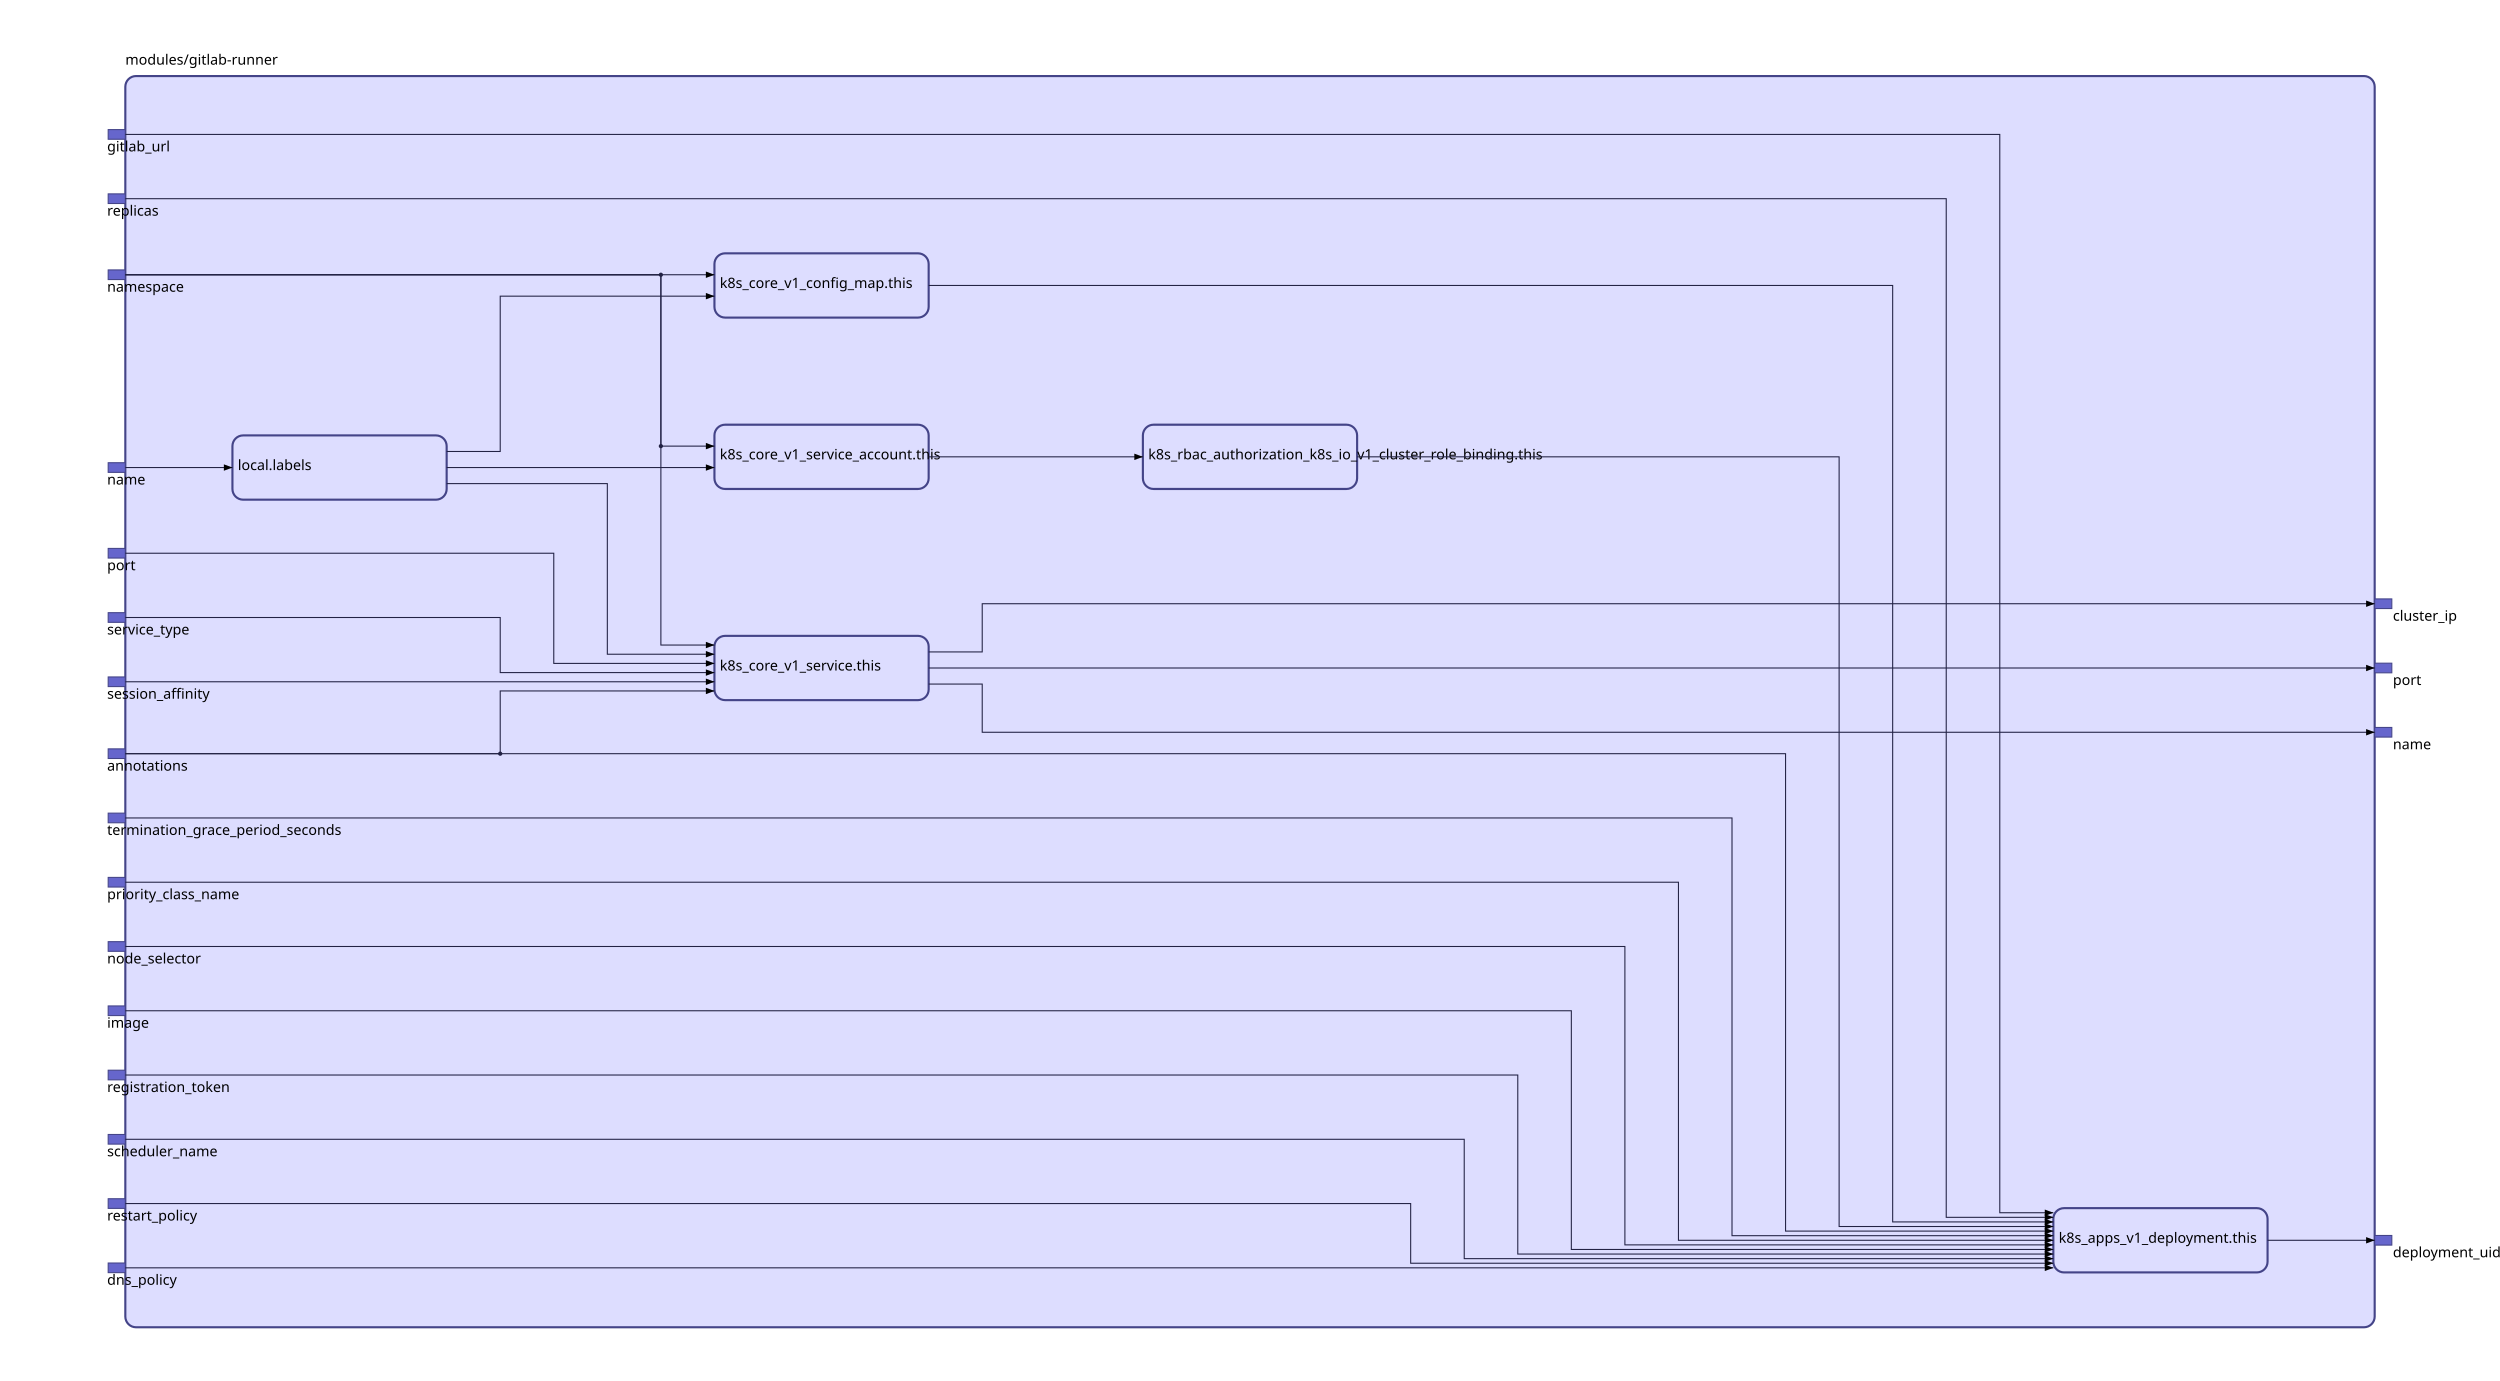
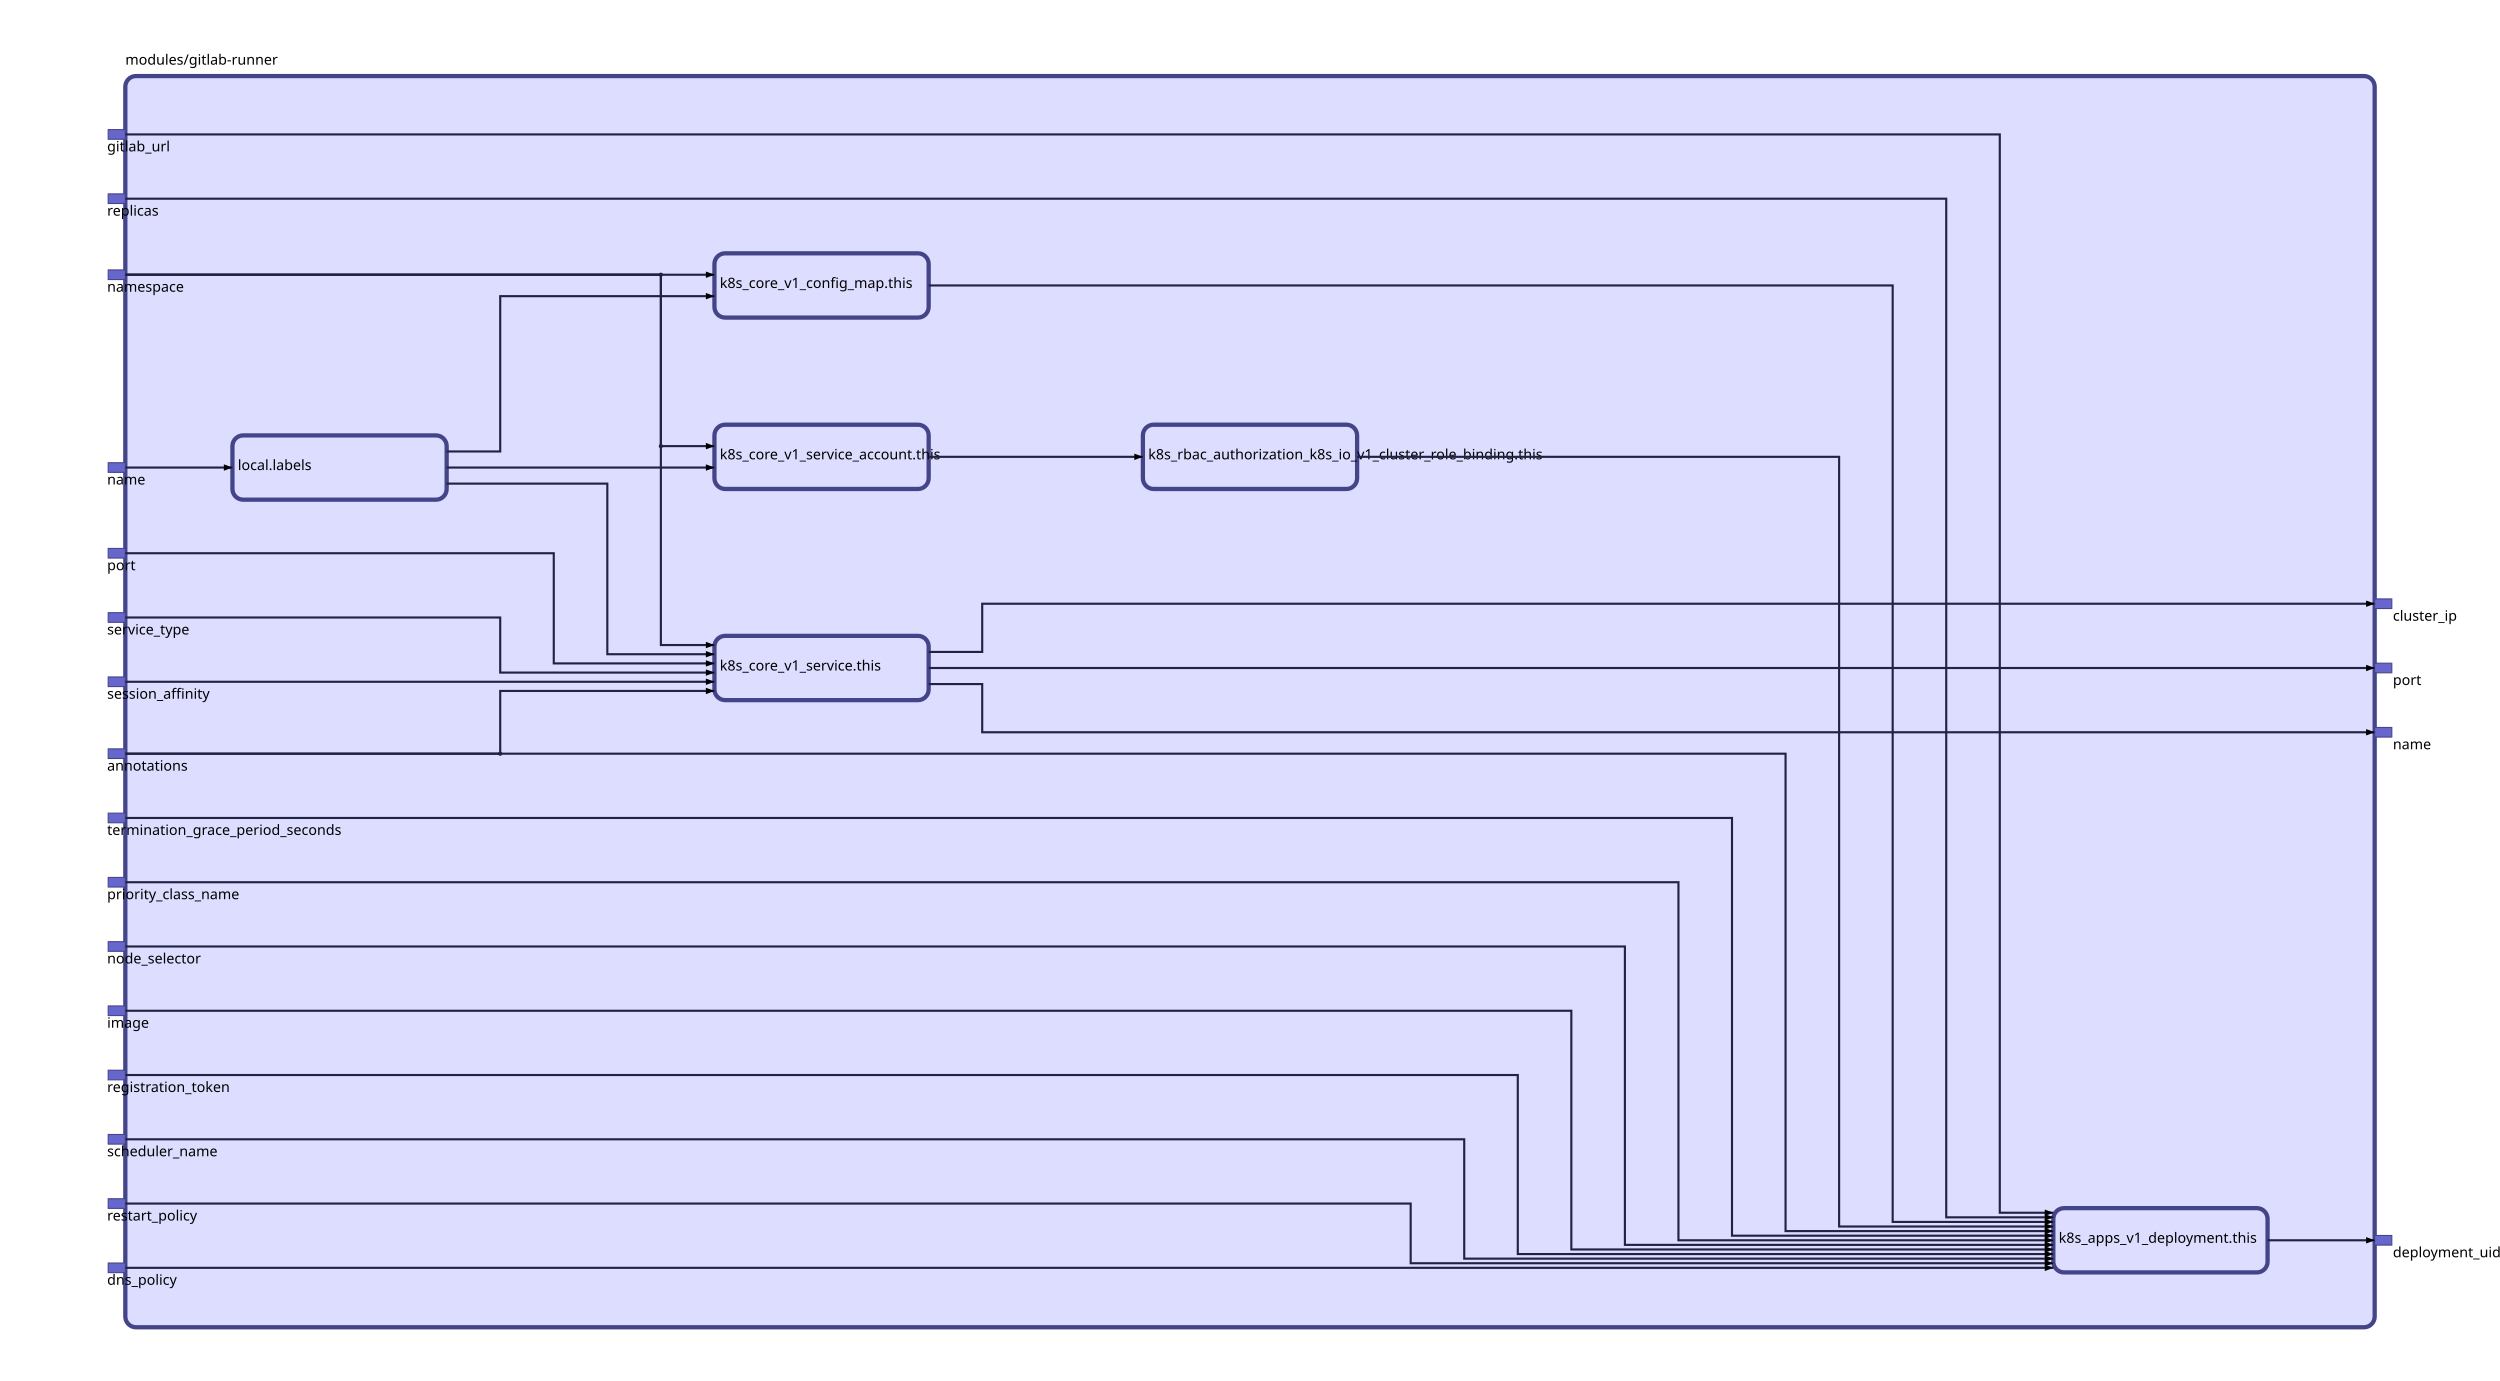
<svg xmlns="http://www.w3.org/2000/svg" id="sprotty_1" class="sprotty-graph sprotty" tabindex="1002" viewBox="0 0 2334 1289.143">
  <style>.elknode {
    stroke: #448;
-     stroke-width: 2;
+     stroke-width: 4;
    fill: #ddf;
}

.elkport {
    stroke: #448;
    stroke-width: 1;
    fill: #66c;
}

.elkedge {
    fill: none;
    stroke: #224;
-     stroke-width: 1;
+     stroke-width: 2;
    pointer-events: stroke;
}

.elkedge:hover {
    stroke: #88f;
-     stroke-width: 10;
+     stroke-width: 8;
+     stroke-dasharray: 16px;
+     stroke-dashoffset: 32px;
+     animation: stroke 0.5s linear infinite;
+ }
+ 
+ @keyframes stroke {
+     to {
+         stroke-dashoffset: 0;
+     }
}

.elkedge.arrow {
    fill: #336;
}

.elklabel {
    stroke-width: 0;
    stroke: #000;
    fill: #000;
    font-family: sans-serif;
    font-size: 10pt;
    dominant-baseline: hanging;
}

.elklabel:hover {
    font-size: 24pt;
}

.elkjunction {
    stroke: none;
    fill: #224;
}

.selected &gt; rect {
    stroke-width: 3;
}

.mouseover {
    stroke: #88f;
}
/*
 * Copyright (C) 2017 TypeFox and others.
 *
 * Licensed under the Apache License, Version 2.0 (the "License"); you may not use this file except in compliance with the License.
 * You may obtain a copy of the License at http://www.apache.org/licenses/LICENSE-2.0
 */

.sprotty {
    padding: 0px;
    font-family: "Helvetica Neue", Helvetica, Arial, sans-serif;
}

.sprotty-hidden {
    display: block;
    position: absolute;
    width: 0px;
    height: 0px;
}

.sprotty-popup {
    font-family: "Helvetica Neue", Helvetica, Arial, sans-serif;
    position: absolute;
    background: white;
    border-radius: 5px;
    border: 1px solid;
    max-width: 400px;
    min-width: 100px;
}

.sprotty-popup &gt; div {
    margin: 10px;
}

.sprotty-popup-closed {
    display: none;
}
</style>
  <g transform="scale(1) translate(0,0)">
    <g id="sprotty_3" transform="translate(117, 71)" opacity="1">
      <rect class="elknode" x="0" y="0" rx="10" width="2100" height="1168.143" />
      <g id="sprotty_5" transform="translate(1800, 1056.929)" opacity="1">
        <rect class="elknode" x="0" y="0" rx="10" width="200" height="60" />
        <text id="sprotty_6" class="elklabel" transform="translate(5, 22) translate(0, 0)" opacity="1">k8s_apps_v1_deployment.this</text>
      </g>
      <g id="sprotty_7" transform="translate(550, 165.5)" opacity="1">
        <rect class="elknode" x="0" y="0" rx="10" width="200" height="60" />
        <text id="sprotty_8" class="elklabel" transform="translate(5, 22) translate(0, 0)" opacity="1">k8s_core_v1_config_map.this</text>
      </g>
      <g id="sprotty_9" transform="translate(550, 522.6429)" opacity="1">
        <rect class="elknode" x="0" y="0" rx="10" width="200" height="60" />
        <text id="sprotty_10" class="elklabel" transform="translate(5, 22) translate(0, 0)" opacity="1">k8s_core_v1_service.this</text>
      </g>
      <g id="sprotty_11" transform="translate(550, 325.5)" opacity="1">
        <rect class="elknode" x="0" y="0" rx="10" width="200" height="60" />
        <text id="sprotty_12" class="elklabel" transform="translate(5, 22) translate(0, 0)" opacity="1">k8s_core_v1_service_account.this</text>
      </g>
      <g id="sprotty_13" transform="translate(950, 325.5)" opacity="1">
        <rect class="elknode" x="0" y="0" rx="10" width="200" height="60" />
        <text id="sprotty_14" class="elklabel" transform="translate(5, 22) translate(0, 0)" opacity="1">k8s_rbac_authorization_k8s_io_v1_cluster_role_binding.this</text>
      </g>
      <g id="sprotty_50" transform="translate(100, 335.5)" opacity="1">
        <rect class="elknode" x="0" y="0" rx="10" width="200" height="60" />
        <text id="sprotty_51" class="elklabel" transform="translate(5, 22) translate(0, 0)" opacity="1">local.labels</text>
      </g>
      <g id="sprotty_17" transform="translate(-16, 628.1429)" opacity="1">
        <rect class="elkport" x="0" y="0" width="16" height="9" />
        <text id="sprotty_18" class="elklabel" transform="translate(-1, 10) translate(0, 0)" opacity="1">annotations</text>
      </g>
      <g id="sprotty_20" transform="translate(-16, 1108.143)" opacity="1">
        <rect class="elkport" x="0" y="0" width="16" height="9" />
        <text id="sprotty_21" class="elklabel" transform="translate(-1, 10) translate(0, 0)" opacity="1">dns_policy</text>
      </g>
      <g id="sprotty_23" transform="translate(-16, 50)" opacity="1">
        <rect class="elkport" x="0" y="0" width="16" height="9" />
        <text id="sprotty_24" class="elklabel" transform="translate(-1, 10) translate(0, 0)" opacity="1">gitlab_url</text>
      </g>
      <g id="sprotty_26" transform="translate(-16, 868.1429)" opacity="1">
        <rect class="elkport" x="0" y="0" width="16" height="9" />
        <text id="sprotty_27" class="elklabel" transform="translate(-1, 10) translate(0, 0)" opacity="1">image</text>
      </g>
      <g id="sprotty_29" transform="translate(-16, 808.1429)" opacity="1">
        <rect class="elkport" x="0" y="0" width="16" height="9" />
        <text id="sprotty_30" class="elklabel" transform="translate(-1, 10) translate(0, 0)" opacity="1">node_selector</text>
      </g>
      <g id="sprotty_32" transform="translate(-16, 748.1429)" opacity="1">
        <rect class="elkport" x="0" y="0" width="16" height="9" />
        <text id="sprotty_33" class="elklabel" transform="translate(-1, 10) translate(0, 0)" opacity="1">priority_class_name</text>
      </g>
      <g id="sprotty_35" transform="translate(-16, 928.1429)" opacity="1">
        <rect class="elkport" x="0" y="0" width="16" height="9" />
        <text id="sprotty_36" class="elklabel" transform="translate(-1, 10) translate(0, 0)" opacity="1">registration_token</text>
      </g>
      <g id="sprotty_38" transform="translate(-16, 110)" opacity="1">
        <rect class="elkport" x="0" y="0" width="16" height="9" />
        <text id="sprotty_39" class="elklabel" transform="translate(-1, 10) translate(0, 0)" opacity="1">replicas</text>
      </g>
      <g id="sprotty_41" transform="translate(-16, 1048.143)" opacity="1">
        <rect class="elkport" x="0" y="0" width="16" height="9" />
        <text id="sprotty_42" class="elklabel" transform="translate(-1, 10) translate(0, 0)" opacity="1">restart_policy</text>
      </g>
      <g id="sprotty_44" transform="translate(-16, 988.1429)" opacity="1">
        <rect class="elkport" x="0" y="0" width="16" height="9" />
        <text id="sprotty_45" class="elklabel" transform="translate(-1, 10) translate(0, 0)" opacity="1">scheduler_name</text>
      </g>
      <g id="sprotty_47" transform="translate(-16, 688.1429)" opacity="1">
        <rect class="elkport" x="0" y="0" width="16" height="9" />
        <text id="sprotty_48" class="elklabel" transform="translate(-1, 10) translate(0, 0)" opacity="1">termination_grace_period_seconds</text>
      </g>
      <g id="sprotty_53" transform="translate(-16, 181)" opacity="1">
        <rect class="elkport" x="0" y="0" width="16" height="9" />
        <text id="sprotty_54" class="elklabel" transform="translate(-1, 10) translate(0, 0)" opacity="1">namespace</text>
      </g>
      <g id="sprotty_59" transform="translate(-16, 441)" opacity="1">
        <rect class="elkport" x="0" y="0" width="16" height="9" />
        <text id="sprotty_60" class="elklabel" transform="translate(-1, 10) translate(0, 0)" opacity="1">port</text>
      </g>
      <g id="sprotty_62" transform="translate(-16, 501)" opacity="1">
        <rect class="elkport" x="0" y="0" width="16" height="9" />
        <text id="sprotty_63" class="elklabel" transform="translate(-1, 10) translate(0, 0)" opacity="1">service_type</text>
      </g>
      <g id="sprotty_65" transform="translate(-16, 561)" opacity="1">
        <rect class="elkport" x="0" y="0" width="16" height="9" />
        <text id="sprotty_66" class="elklabel" transform="translate(-1, 10) translate(0, 0)" opacity="1">session_affinity</text>
      </g>
      <g id="sprotty_71" transform="translate(-16, 361)" opacity="1">
        <rect class="elkport" x="0" y="0" width="16" height="9" />
        <text id="sprotty_72" class="elklabel" transform="translate(-1, 10) translate(0, 0)" opacity="1">name</text>
      </g>
      <g id="sprotty_74" transform="translate(2100, 488.1429)" opacity="1">
        <rect class="elkport" x="0" y="0" width="16" height="9" />
        <text id="sprotty_75" class="elklabel" transform="translate(17, 10) translate(0, 0)" opacity="1">cluster_ip</text>
      </g>
      <g id="sprotty_77" transform="translate(2100, 1082.429)" opacity="1">
        <rect class="elkport" x="0" y="0" width="16" height="9" />
        <text id="sprotty_78" class="elklabel" transform="translate(17, 10) translate(0, 0)" opacity="1">deployment_uid</text>
      </g>
      <g id="sprotty_80" transform="translate(2100, 608.1429)" opacity="1">
        <rect class="elkport" x="0" y="0" width="16" height="9" />
        <text id="sprotty_81" class="elklabel" transform="translate(17, 10) translate(0, 0)" opacity="1">name</text>
      </g>
      <g id="sprotty_83" transform="translate(2100, 548.1429)" opacity="1">
        <rect class="elkport" x="0" y="0" width="16" height="9" />
        <text id="sprotty_84" class="elklabel" transform="translate(17, 10) translate(0, 0)" opacity="1">port</text>
      </g>
      <text id="sprotty_4" class="elklabel" transform="translate(0, -21) translate(0, 0)" opacity="1">modules/gitlab-runner</text>
      <g id="sprotty_15" class="sprotty-edge" opacity="1">
        <path class="elkedge" d="M 750,195.5 L 1650,195.5 L 1650,1069.786 L 1800,1069.786" />
        <path class="edge arrow" d="M 0,0 L 8,-3 L 8,3 Z" transform="rotate(180 1800 1069.786) translate(1800 1069.786)" />
      </g>
      <g id="sprotty_16" class="sprotty-edge" opacity="1">
        <path class="elkedge" d="M 1150,355.5 L 1600,355.5 L 1600,1074.071 L 1800,1074.071" />
        <path class="edge arrow" d="M 0,0 L 8,-3 L 8,3 Z" transform="rotate(180 1800 1074.071) translate(1800 1074.071)" />
      </g>
      <g id="sprotty_19" class="sprotty-edge" opacity="1">
        <path class="elkedge" d="M 0,632.643 L 1550,632.643 L 1550,1078.357 L 1800,1078.357" />
        <path class="edge arrow" d="M 0,0 L 8,-3 L 8,3 Z" transform="rotate(180 1800 1078.357) translate(1800 1078.357)" />
      </g>
      <g id="sprotty_22" class="sprotty-edge" opacity="1">
        <path class="elkedge" d="M 0,1112.643 L 1800,1112.643" />
        <path class="edge arrow" d="M 0,0 L 8,-3 L 8,3 Z" transform="rotate(180 1800 1112.643) translate(1800 1112.643)" />
      </g>
      <g id="sprotty_25" class="sprotty-edge" opacity="1">
        <path class="elkedge" d="M 0,54.5 L 1750,54.5 L 1750,1061.214 L 1800,1061.214" />
        <path class="edge arrow" d="M 0,0 L 8,-3 L 8,3 Z" transform="rotate(180 1800 1061.214) translate(1800 1061.214)" />
      </g>
      <g id="sprotty_28" class="sprotty-edge" opacity="1">
        <path class="elkedge" d="M 0,872.643 L 1350,872.643 L 1350,1095.5 L 1800,1095.5" />
        <path class="edge arrow" d="M 0,0 L 8,-3 L 8,3 Z" transform="rotate(180 1800 1095.5) translate(1800 1095.5)" />
      </g>
      <g id="sprotty_31" class="sprotty-edge" opacity="1">
        <path class="elkedge" d="M 0,812.643 L 1400,812.643 L 1400,1091.214 L 1800,1091.214" />
        <path class="edge arrow" d="M 0,0 L 8,-3 L 8,3 Z" transform="rotate(180 1800 1091.214) translate(1800 1091.214)" />
      </g>
      <g id="sprotty_34" class="sprotty-edge" opacity="1">
        <path class="elkedge" d="M 0,752.643 L 1450,752.643 L 1450,1086.929 L 1800,1086.929" />
        <path class="edge arrow" d="M 0,0 L 8,-3 L 8,3 Z" transform="rotate(180 1800 1086.929) translate(1800 1086.929)" />
      </g>
      <g id="sprotty_37" class="sprotty-edge" opacity="1">
        <path class="elkedge" d="M 0,932.643 L 1300,932.643 L 1300,1099.786 L 1800,1099.786" />
        <path class="edge arrow" d="M 0,0 L 8,-3 L 8,3 Z" transform="rotate(180 1800 1099.786) translate(1800 1099.786)" />
      </g>
      <g id="sprotty_40" class="sprotty-edge" opacity="1">
        <path class="elkedge" d="M 0,114.5 L 1700,114.5 L 1700,1065.5 L 1800,1065.5" />
        <path class="edge arrow" d="M 0,0 L 8,-3 L 8,3 Z" transform="rotate(180 1800 1065.5) translate(1800 1065.5)" />
      </g>
      <g id="sprotty_43" class="sprotty-edge" opacity="1">
        <path class="elkedge" d="M 0,1052.643 L 1200,1052.643 L 1200,1108.357 L 1800,1108.357" />
        <path class="edge arrow" d="M 0,0 L 8,-3 L 8,3 Z" transform="rotate(180 1800 1108.357) translate(1800 1108.357)" />
      </g>
      <g id="sprotty_46" class="sprotty-edge" opacity="1">
        <path class="elkedge" d="M 0,992.643 L 1250,992.643 L 1250,1104.071 L 1800,1104.071" />
        <path class="edge arrow" d="M 0,0 L 8,-3 L 8,3 Z" transform="rotate(180 1800 1104.071) translate(1800 1104.071)" />
      </g>
      <g id="sprotty_49" class="sprotty-edge" opacity="1">
        <path class="elkedge" d="M 0,692.643 L 1500,692.643 L 1500,1082.643 L 1800,1082.643" />
        <path class="edge arrow" d="M 0,0 L 8,-3 L 8,3 Z" transform="rotate(180 1800 1082.643) translate(1800 1082.643)" />
      </g>
      <g id="sprotty_52" class="sprotty-edge" opacity="1">
        <path class="elkedge" d="M 300,350.5 L 350,350.5 L 350,205.5 L 550,205.5" />
        <path class="edge arrow" d="M 0,0 L 8,-3 L 8,3 Z" transform="rotate(180 550 205.5) translate(550 205.5)" />
      </g>
      <g id="sprotty_55" class="sprotty-edge" opacity="1">
        <path class="elkedge" d="M 0,185.5 L 550,185.5" />
        <path class="edge arrow" d="M 0,0 L 8,-3 L 8,3 Z" transform="rotate(180 550 185.5) translate(550 185.5)" />
      </g>
      <g id="sprotty_56" class="sprotty-edge" opacity="1">
        <path class="elkedge" d="M 300,380.5 L 450,380.5 L 450,539.786 L 550,539.786" />
        <path class="edge arrow" d="M 0,0 L 8,-3 L 8,3 Z" transform="rotate(180 550 539.7857) translate(550 539.7857)" />
      </g>
      <g id="sprotty_57" class="sprotty-edge" opacity="1">
        <path class="elkedge" d="M 0,632.643 L 350,632.643 L 350,574.071 L 550,574.071" />
        <path class="edge arrow" d="M 0,0 L 8,-3 L 8,3 Z" transform="rotate(180 550 574.0714) translate(550 574.0714)" />
        <g id="sprotty_57_j0" transform="translate(350, 632.6429)" opacity="1">
          <circle class="elkjunction" r="2" />
        </g>
      </g>
      <g id="sprotty_58" class="sprotty-edge" opacity="1">
        <path class="elkedge" d="M 0,185.5 L 500,185.5 L 500,531.214 L 550,531.214" />
        <path class="edge arrow" d="M 0,0 L 8,-3 L 8,3 Z" transform="rotate(180 550 531.2143) translate(550 531.2143)" />
      </g>
      <g id="sprotty_61" class="sprotty-edge" opacity="1">
        <path class="elkedge" d="M 0,445.5 L 400,445.5 L 400,548.357 L 550,548.357" />
        <path class="edge arrow" d="M 0,0 L 8,-3 L 8,3 Z" transform="rotate(180 550 548.3571) translate(550 548.3571)" />
      </g>
      <g id="sprotty_64" class="sprotty-edge" opacity="1">
        <path class="elkedge" d="M 0,505.5 L 350,505.5 L 350,556.929 L 550,556.929" />
        <path class="edge arrow" d="M 0,0 L 8,-3 L 8,3 Z" transform="rotate(180 550 556.9286) translate(550 556.9286)" />
      </g>
      <g id="sprotty_67" class="sprotty-edge" opacity="1">
        <path class="elkedge" d="M 0,565.5 L 550,565.5" />
        <path class="edge arrow" d="M 0,0 L 8,-3 L 8,3 Z" transform="rotate(-180 550 565.5) translate(550 565.5)" />
      </g>
      <g id="sprotty_68" class="sprotty-edge" opacity="1">
        <path class="elkedge" d="M 300,365.5 L 550,365.5" />
        <path class="edge arrow" d="M 0,0 L 8,-3 L 8,3 Z" transform="rotate(180 550 365.5) translate(550 365.5)" />
      </g>
      <g id="sprotty_69" class="sprotty-edge" opacity="1">
        <path class="elkedge" d="M 0,185.5 L 500,185.5 L 500,345.5 L 550,345.5" />
        <path class="edge arrow" d="M 0,0 L 8,-3 L 8,3 Z" transform="rotate(180 550 345.5) translate(550 345.5)" />
        <g id="sprotty_69_j0" transform="translate(500, 185.5)" opacity="1">
          <circle class="elkjunction" r="2" />
        </g>
        <g id="sprotty_69_j1" transform="translate(500, 345.5)" opacity="1">
          <circle class="elkjunction" r="2" />
        </g>
      </g>
      <g id="sprotty_70" class="sprotty-edge" opacity="1">
        <path class="elkedge" d="M 750,355.5 L 950,355.5" />
        <path class="edge arrow" d="M 0,0 L 8,-3 L 8,3 Z" transform="rotate(180 950 355.5) translate(950 355.5)" />
      </g>
      <g id="sprotty_73" class="sprotty-edge" opacity="1">
        <path class="elkedge" d="M 0,365.5 L 100,365.5" />
        <path class="edge arrow" d="M 0,0 L 8,-3 L 8,3 Z" transform="rotate(180 100 365.5) translate(100 365.5)" />
      </g>
      <g id="sprotty_76" class="sprotty-edge" opacity="1">
        <path class="elkedge" d="M 750,537.643 L 800,537.643 L 800,492.643 L 2100,492.643" />
        <path class="edge arrow" d="M 0,0 L 8,-3 L 8,3 Z" transform="rotate(180 2100 492.6429) translate(2100 492.6429)" />
      </g>
      <g id="sprotty_79" class="sprotty-edge" opacity="1">
        <path class="elkedge" d="M 2000,1086.929 L 2100,1086.929" />
        <path class="edge arrow" d="M 0,0 L 8,-3 L 8,3 Z" transform="rotate(180 2100 1086.929) translate(2100 1086.929)" />
      </g>
      <g id="sprotty_82" class="sprotty-edge" opacity="1">
        <path class="elkedge" d="M 750,567.643 L 800,567.643 L 800,612.643 L 2100,612.643" />
        <path class="edge arrow" d="M 0,0 L 8,-3 L 8,3 Z" transform="rotate(180 2100 612.6429) translate(2100 612.6429)" />
      </g>
      <g id="sprotty_85" class="sprotty-edge" opacity="1">
        <path class="elkedge" d="M 750,552.643 L 2100,552.643" />
        <path class="edge arrow" d="M 0,0 L 8,-3 L 8,3 Z" transform="rotate(180 2100 552.6429) translate(2100 552.6429)" />
      </g>
    </g>
  </g>
</svg>
